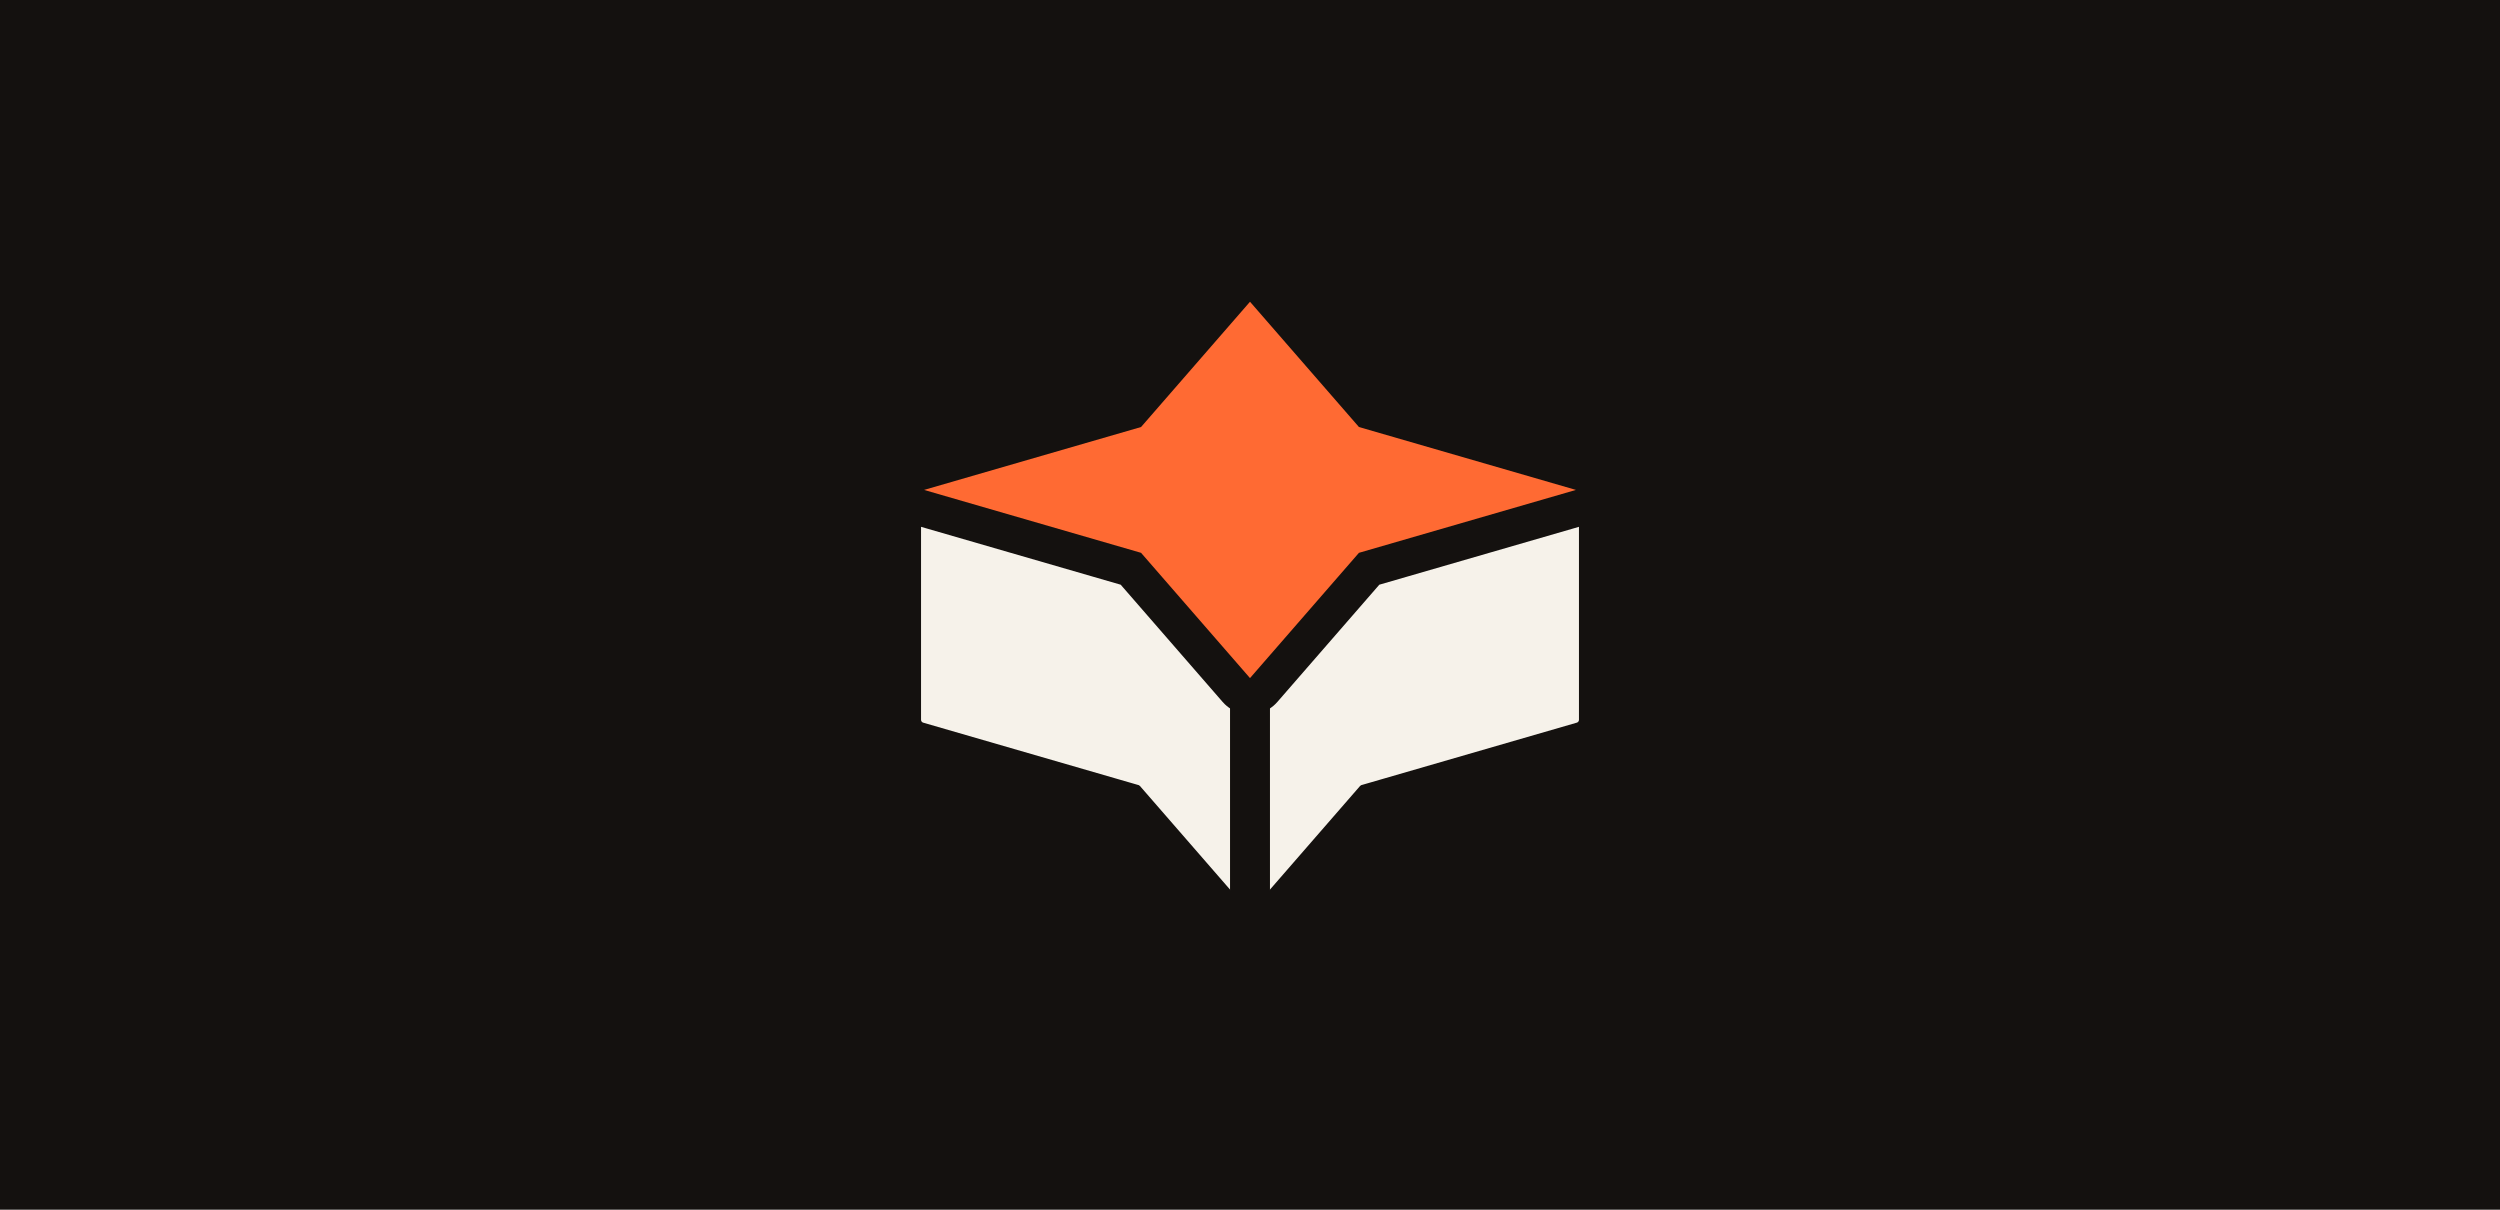
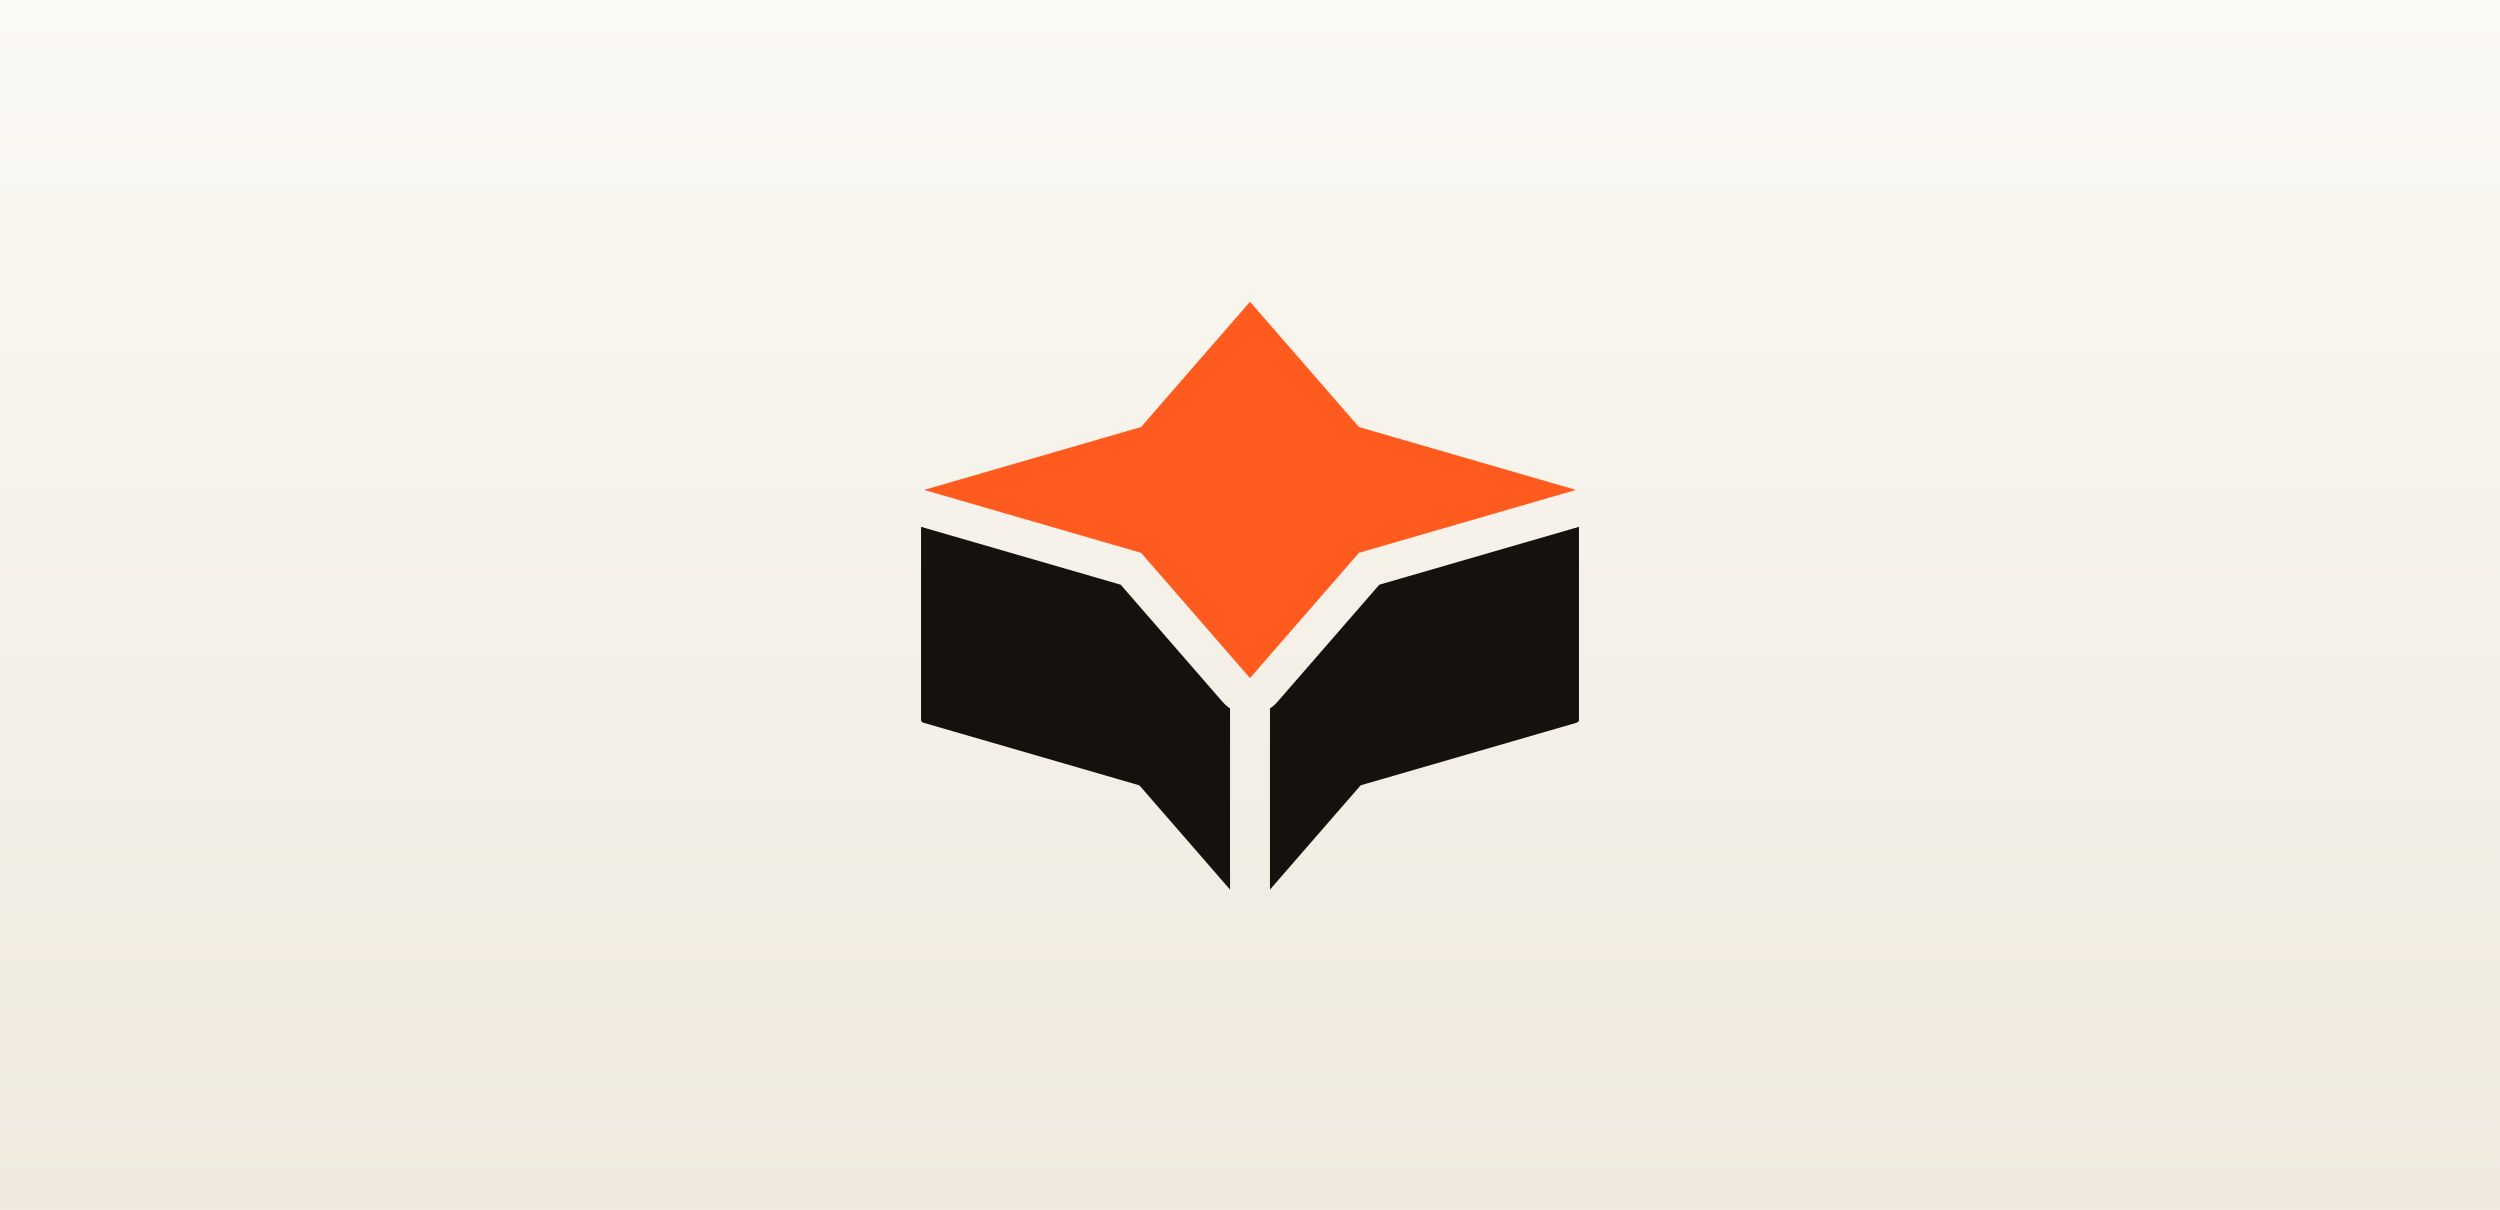
<svg xmlns="http://www.w3.org/2000/svg" viewBox="0 0 62 30">
-   <rect width="62" height="30" fill="#14110f" />
+   <defs>
+     <linearGradient id="bg" x1="0" y1="0" x2="0" y2="1">
+       <stop offset="0" stop-color="#fbf9f4" />
+       <stop offset="1" stop-color="#efe9de" />
+     </linearGradient>
+   </defs>
+   <rect width="62" height="30" fill="url(#bg)" />
  <svg x="16" y="0" width="30" height="30" viewBox="0 0 32 32">
-     <g transform="translate(16 16) scale(.64) translate(-16 -16)">
+     <g transform="translate(16 16) scale(0.64) translate(-16 -16)">
      <defs>
        <mask id="m" maskUnits="userSpaceOnUse" x="-8" y="-8" width="48" height="48">
          <rect x="-8" y="-8" width="48" height="48" fill="#fff" />
          <path d="M16 19.028L11.497 13.85L2.528 11.25L11.497 8.65L16 3.472L20.503 8.65L29.472 11.25L20.503 13.85Z" fill="#000" stroke="#000" stroke-width="3" stroke-linejoin="round" />
          <path d="M16 19.028L16 29.528" stroke="#000" stroke-width="1.65" />
        </mask>
      </defs>
-       <g fill="#f6f2ea" stroke="#f6f2ea" stroke-width="0.25" stroke-linejoin="round" mask="url(#m)">
+       <g fill="#14110f" stroke="#14110f" stroke-width="0.25" stroke-linejoin="round" mask="url(#m)">
        <path d="M29.472 11.25L20.503 13.85L20.503 23.35L29.472 20.75Z" />
        <path d="M11.497 13.85L2.528 11.25L2.528 20.75L11.497 23.35Z" />
        <path d="M16 19.028L11.497 13.85L11.497 23.35L16 28.528Z" />
        <path d="M20.503 13.85L16 19.028L16 28.528L20.503 23.35Z" />
      </g>
-       <path d="M16 19.028L11.497 13.85L2.528 11.25L11.497 8.65L16 3.472L20.503 8.65L29.472 11.25L20.503 13.85Z" fill="#ff6a33" />
+       <path d="M16 19.028L11.497 13.85L2.528 11.25L11.497 8.65L16 3.472L20.503 8.65L29.472 11.25L20.503 13.85Z" fill="#ff5b1f" />
    </g>
  </svg>
</svg>
